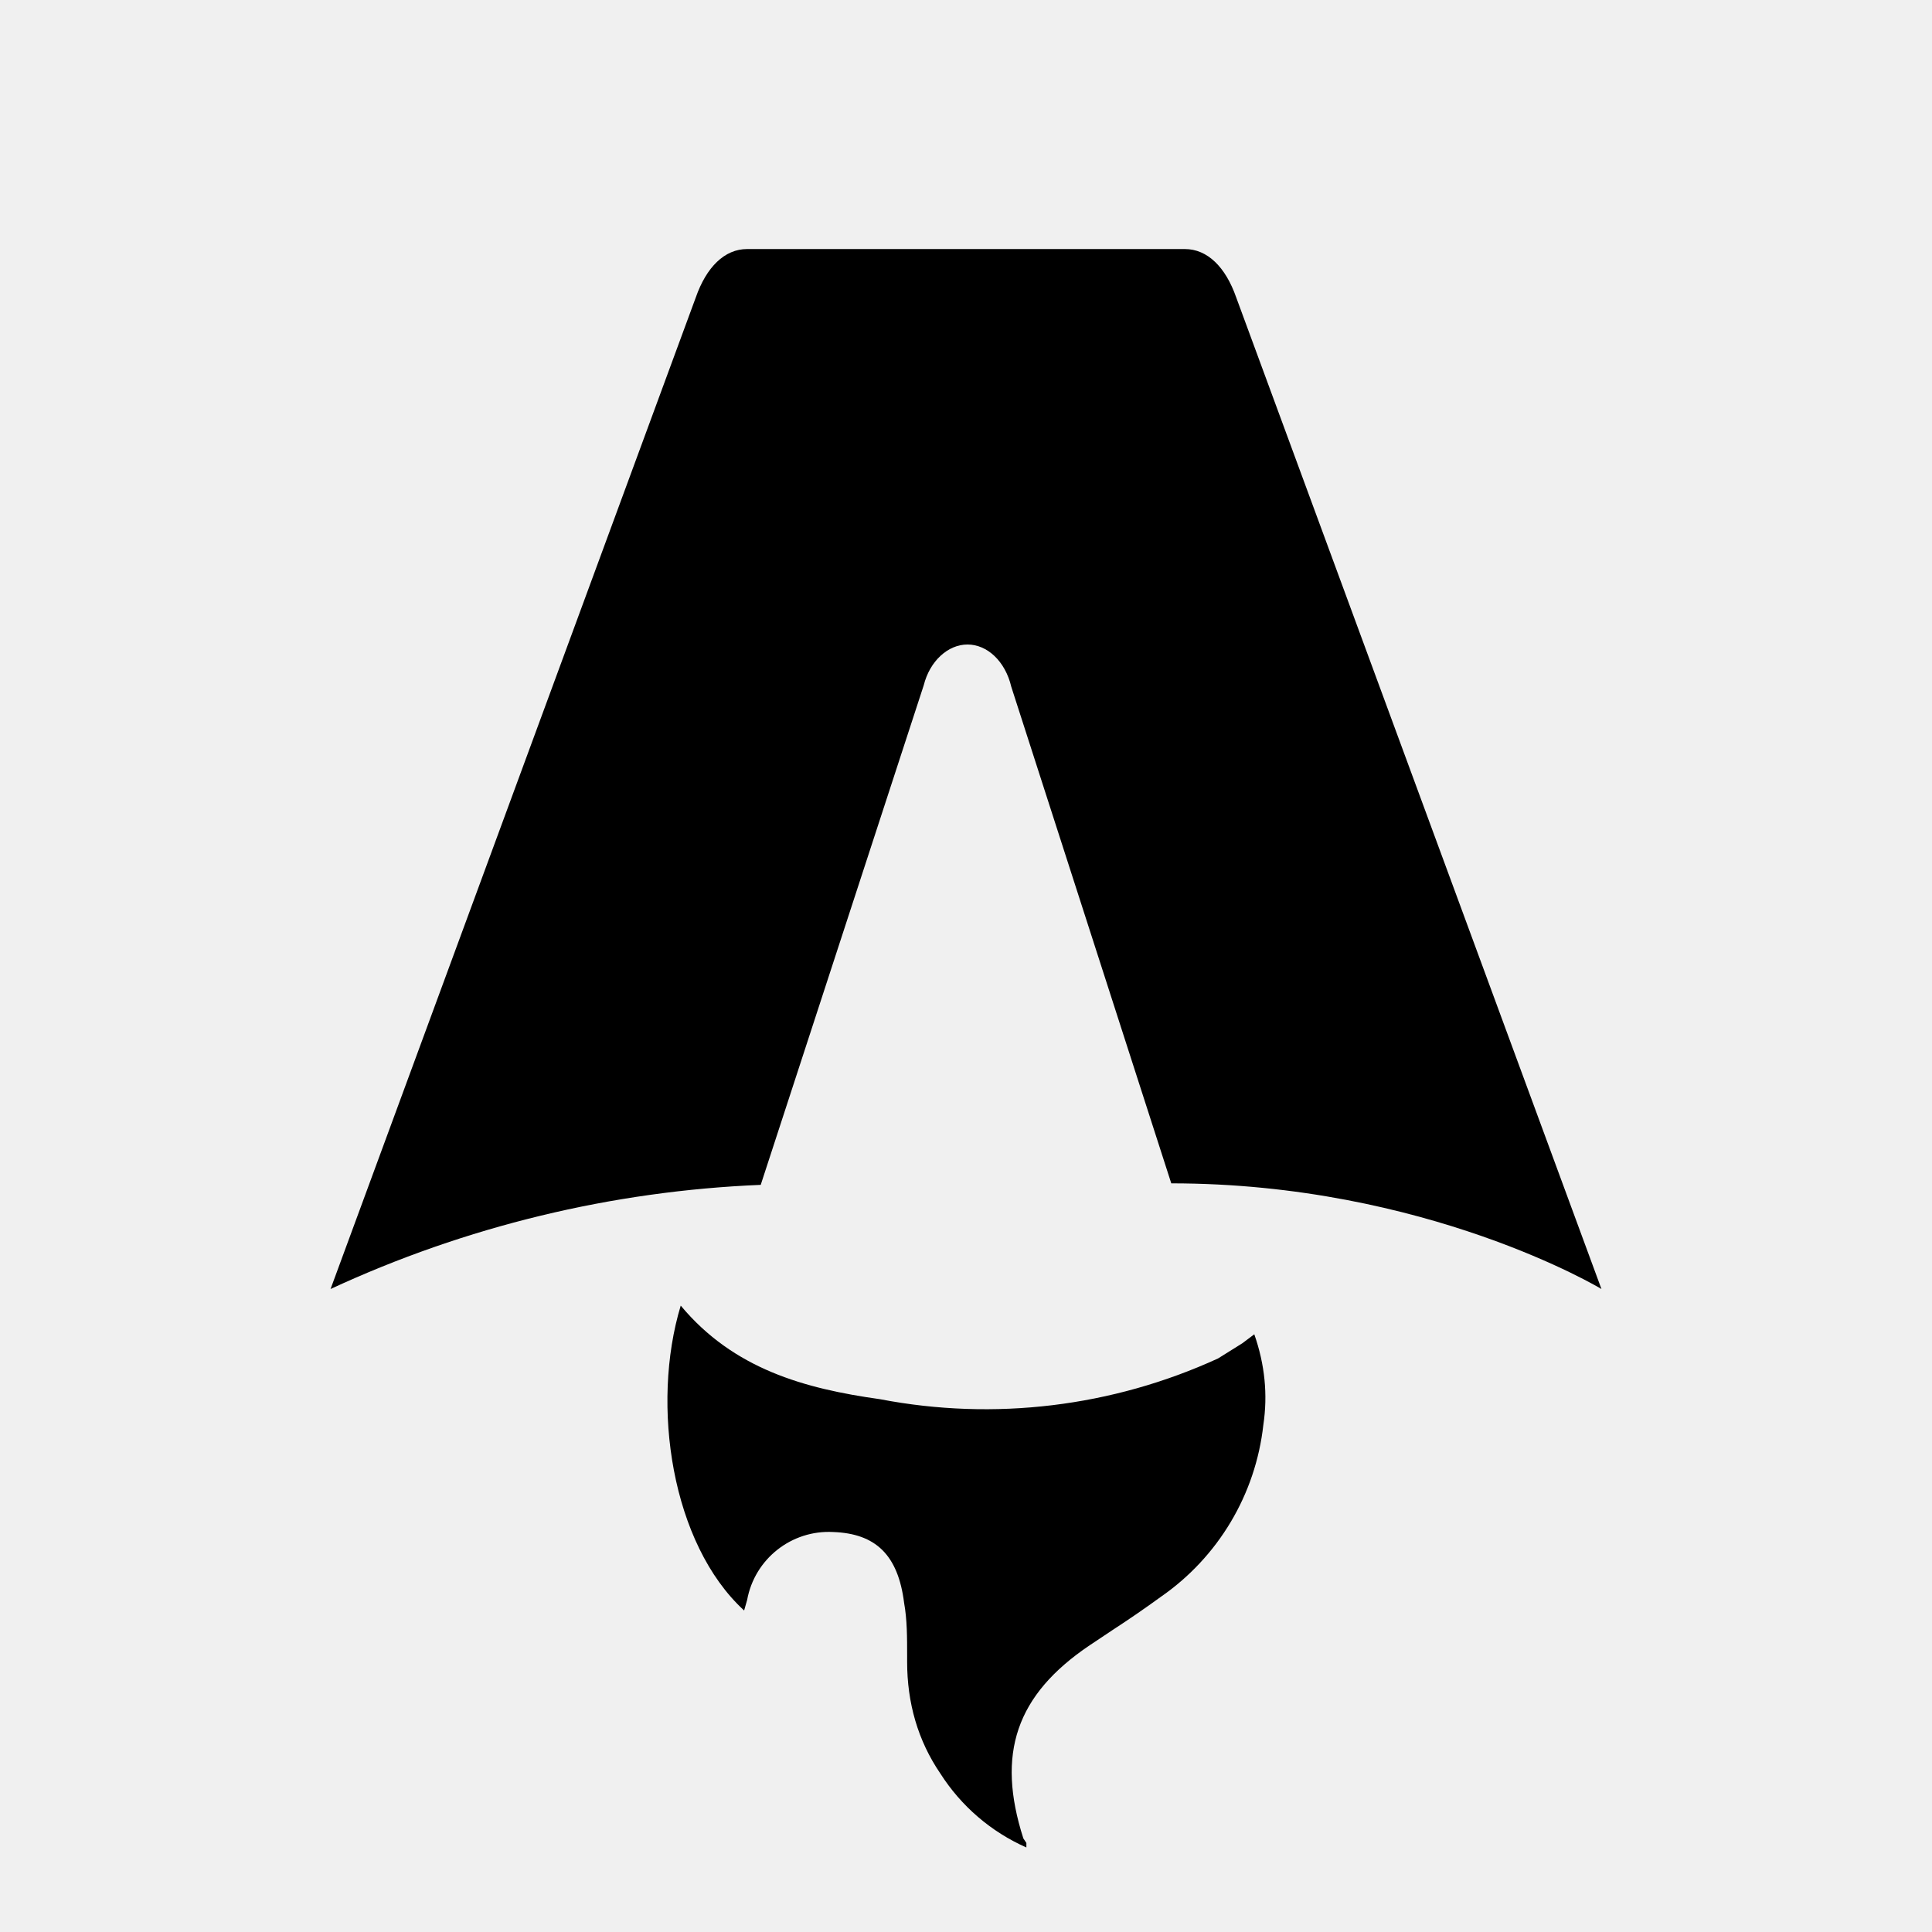
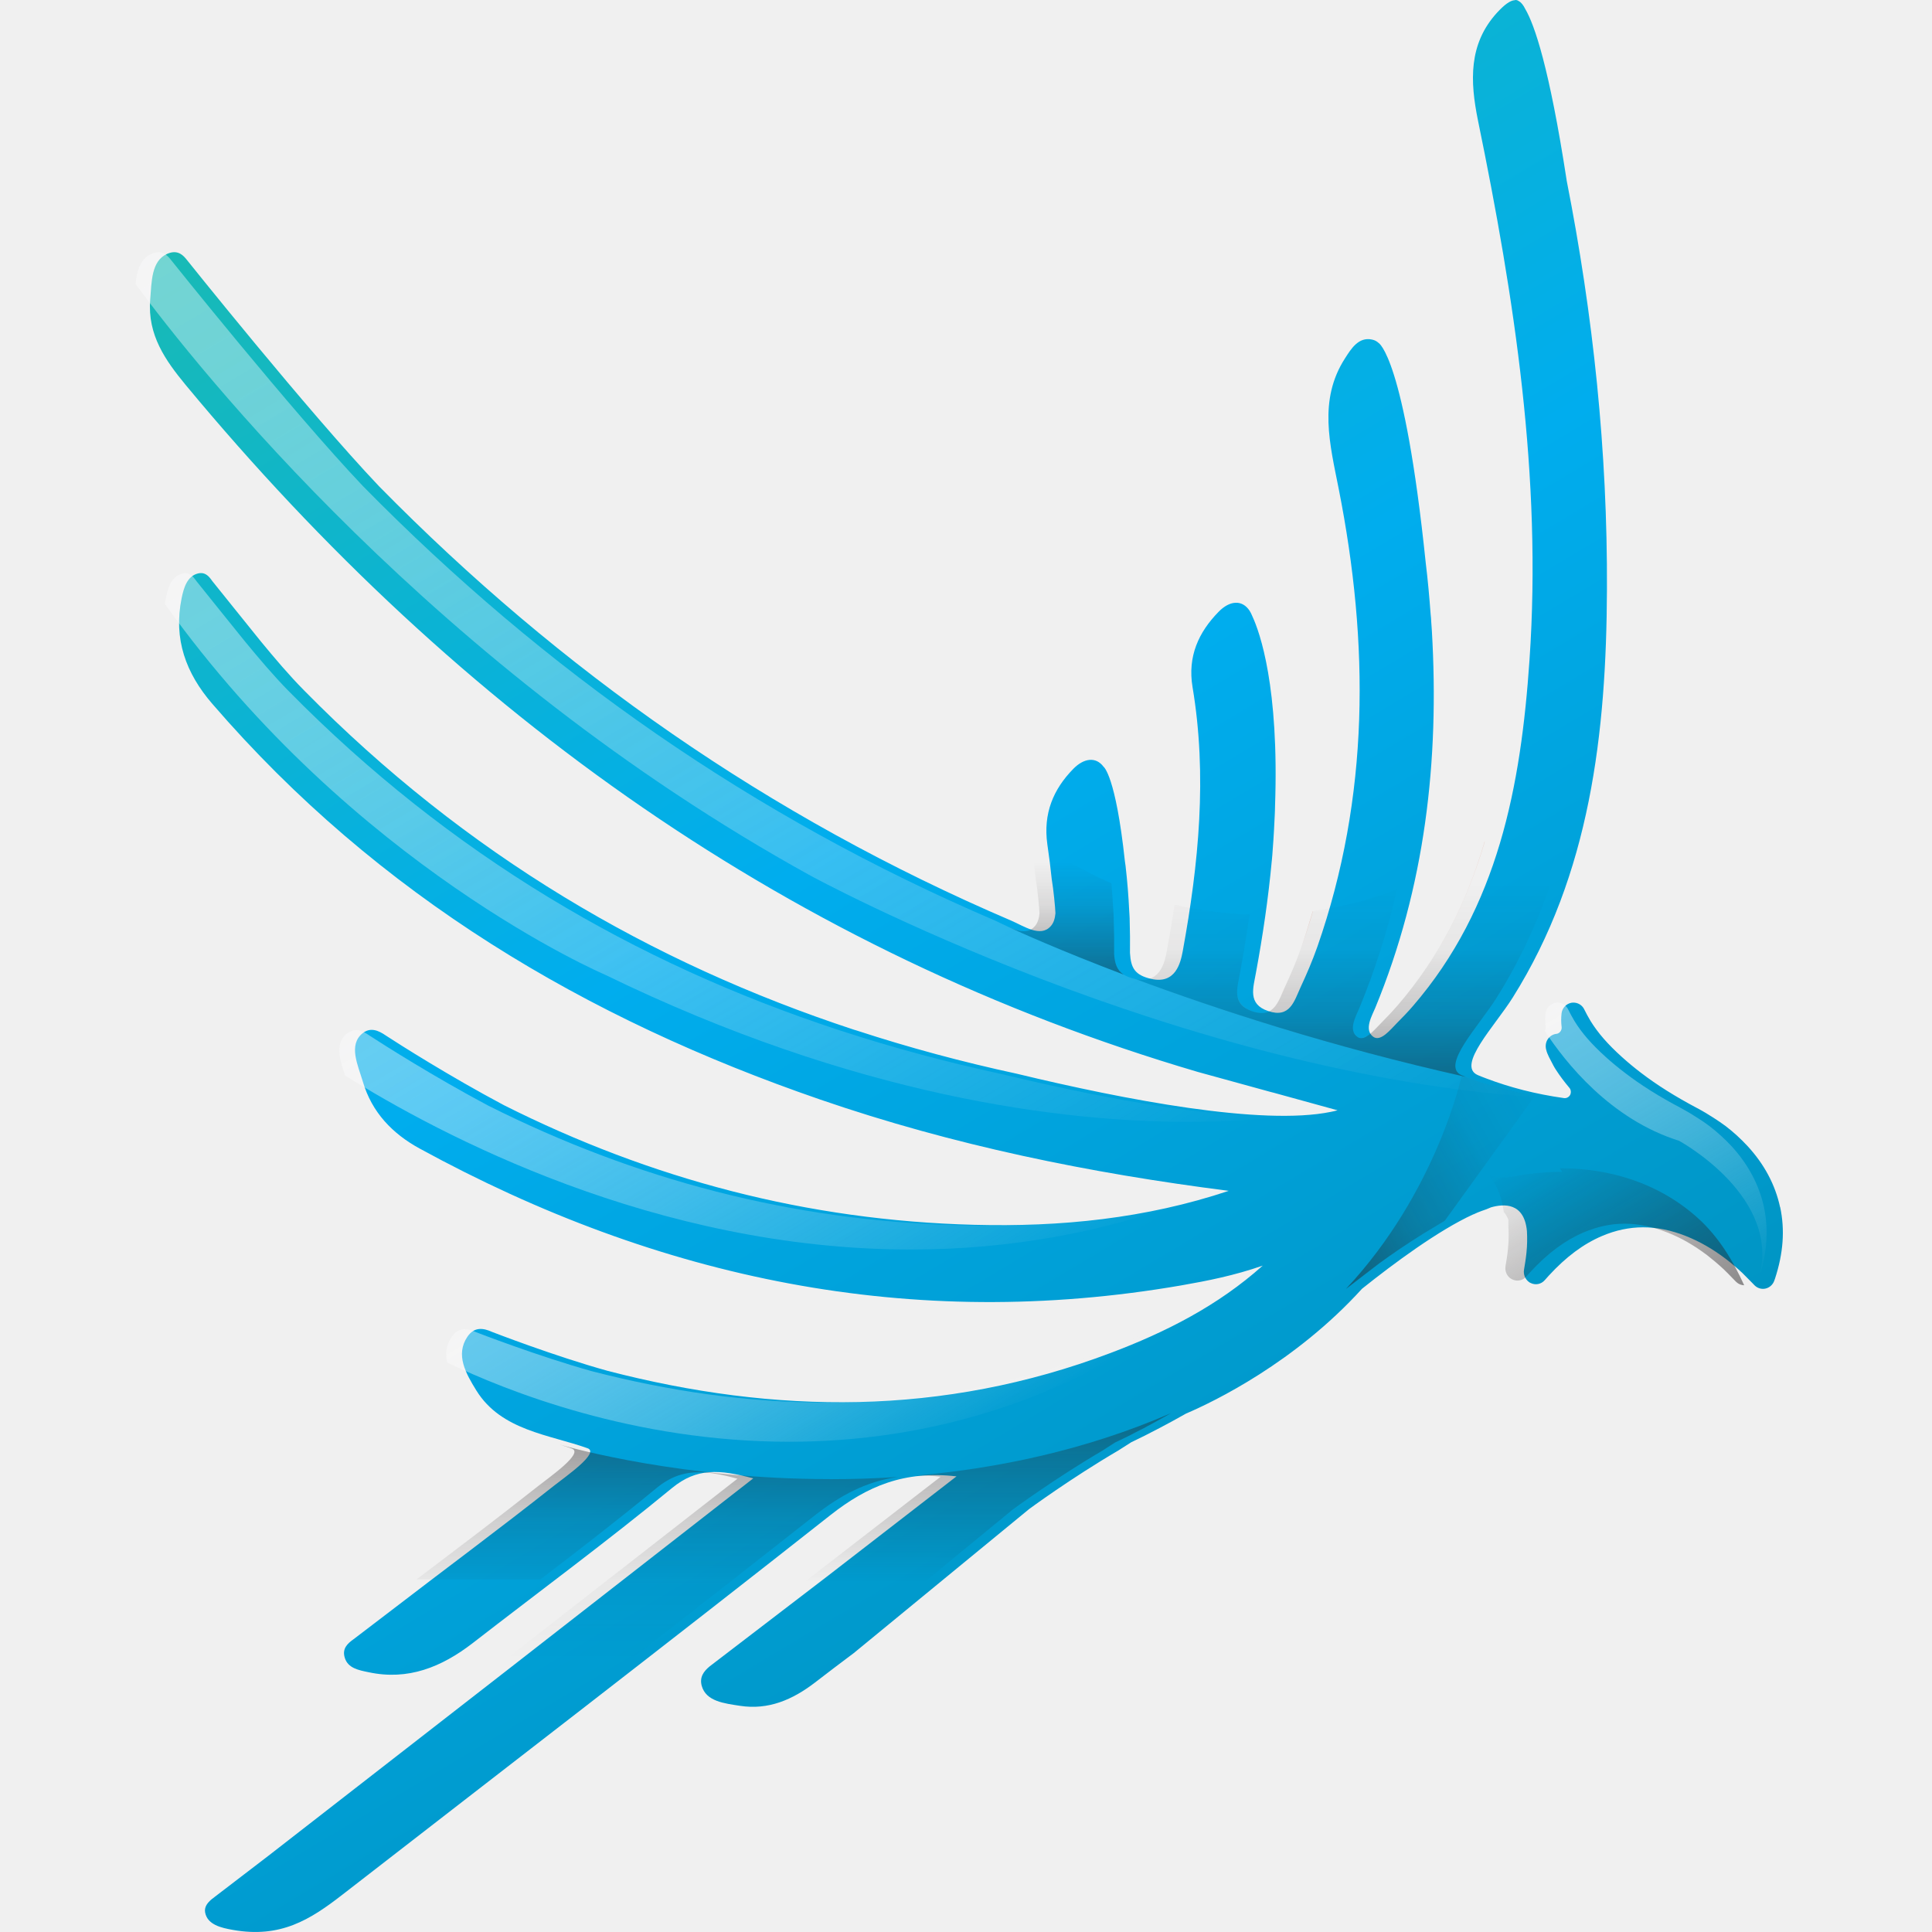
- <svg xmlns="http://www.w3.org/2000/svg" fill="none" viewBox="0 0 128 128">
-   <path d="M50.4 78.5a75.1 75.1 0 0 0-28.5 6.9l24.2-65.7c.7-2 1.9-3.2 3.4-3.2h29c1.5 0 2.7 1.2 3.4 3.2l24.2 65.7s-11.6-7-28.5-7L67 45.5c-.4-1.7-1.6-2.8-2.9-2.8-1.3 0-2.5 1.1-2.9 2.7L50.4 78.5Zm-1.1 28.2Zm-4.2-20.2c-2 6.6-.6 15.8 4.2 20.2a17.5 17.5 0 0 1 .2-.7 5.5 5.5 0 0 1 5.7-4.5c2.8.1 4.3 1.5 4.7 4.7.2 1.1.2 2.3.2 3.5v.4c0 2.7.7 5.2 2.2 7.4a13 13 0 0 0 5.7 4.9v-.3l-.2-.3c-1.8-5.6-.5-9.5 4.4-12.8l1.5-1a73 73 0 0 0 3.2-2.2 16 16 0 0 0 6.8-11.4c.3-2 .1-4-.6-6l-.8.6-1.6 1a37 37 0 0 1-22.4 2.7c-5-.7-9.7-2-13.2-6.2Z" />
-   <style>
-         path { fill: #000; }
-         @media (prefers-color-scheme: dark) {
-             path { fill: #FFF; }
-         }
-     </style>
+ <svg xmlns="http://www.w3.org/2000/svg" width="24" height="24" viewBox="0 0 24 24" fill="none">
+   <path d="M22.113 14.997C22.053 14.718 21.917 14.462 21.706 14.234C21.625 14.147 21.535 14.064 21.437 13.989C21.389 13.953 21.338 13.919 21.287 13.886C21.222 13.844 21.156 13.804 21.082 13.765C20.814 13.623 20.585 13.48 20.384 13.326C20.303 13.264 20.224 13.199 20.15 13.132C19.97 12.97 19.85 12.831 19.759 12.684C19.73 12.637 19.704 12.586 19.679 12.537C19.669 12.516 19.654 12.499 19.636 12.485C19.603 12.46 19.561 12.45 19.519 12.457C19.455 12.47 19.405 12.523 19.398 12.591C19.392 12.643 19.392 12.699 19.399 12.757C19.403 12.79 19.385 12.823 19.355 12.837C19.348 12.841 19.34 12.842 19.333 12.843C19.29 12.848 19.252 12.872 19.227 12.909C19.202 12.947 19.196 12.992 19.206 13.035C19.215 13.073 19.227 13.099 19.237 13.12L19.246 13.139C19.253 13.152 19.26 13.166 19.267 13.179C19.287 13.218 19.307 13.258 19.332 13.295C19.379 13.367 19.432 13.438 19.496 13.514C19.516 13.538 19.519 13.573 19.505 13.601C19.49 13.629 19.459 13.645 19.429 13.641C19.074 13.591 18.755 13.508 18.458 13.395C18.424 13.382 18.389 13.369 18.357 13.355C18.09 13.238 18.571 12.744 18.791 12.393C19.755 10.859 19.955 9.102 19.962 7.324C19.97 5.606 19.791 3.911 19.461 2.239V2.236C19.245 0.834 19.062 0.308 18.948 0.113C18.923 0.062 18.896 0.029 18.867 0.014C18.836 -0.008 18.819 0.002 18.819 0.002C18.757 0.005 18.686 0.062 18.6 0.154C18.24 0.545 18.261 1.01 18.36 1.497C18.814 3.706 19.156 5.928 19 8.198C18.893 9.763 18.611 11.27 17.553 12.496C17.49 12.57 17.422 12.639 17.353 12.709C17.274 12.789 17.151 12.945 17.06 12.88C16.938 12.793 17.046 12.613 17.084 12.52C17.703 11.018 17.882 9.45 17.787 7.833C17.785 7.796 17.781 7.758 17.779 7.721V7.719C17.778 7.688 17.775 7.66 17.772 7.631C17.756 7.416 17.737 7.204 17.711 6.992C17.445 4.427 17.125 4.26 17.125 4.26C17.104 4.24 17.078 4.225 17.043 4.218C16.875 4.182 16.783 4.335 16.709 4.45C16.373 4.97 16.522 5.524 16.63 6.073C17.01 7.993 17.016 9.895 16.364 11.763C16.304 11.933 16.233 12.099 16.157 12.262C16.077 12.436 16.025 12.653 15.752 12.559C15.496 12.472 15.569 12.271 15.601 12.088C15.687 11.623 15.756 11.156 15.799 10.688V10.691C15.804 10.644 15.807 10.6 15.81 10.555C15.817 10.475 15.821 10.393 15.826 10.313C15.829 10.245 15.832 10.179 15.836 10.113C15.837 10.079 15.839 10.047 15.839 10.013C15.891 8.53 15.65 7.856 15.558 7.657C15.548 7.632 15.537 7.61 15.525 7.59C15.43 7.443 15.273 7.461 15.138 7.6C14.889 7.854 14.751 8.155 14.814 8.534C14.999 9.637 14.891 10.73 14.692 11.818C14.665 11.963 14.602 12.229 14.301 12.16C14.096 12.114 14.048 12.023 14.037 11.838C14.039 11.7 14.037 11.561 14.033 11.422C14.033 11.419 14.033 11.415 14.033 11.412C14.033 11.392 14.03 11.372 14.03 11.353C14.03 11.343 14.029 11.333 14.028 11.324C14.019 11.135 14.004 10.945 13.982 10.755C13.979 10.736 13.976 10.719 13.974 10.7C13.859 9.629 13.709 9.525 13.709 9.525C13.613 9.396 13.463 9.418 13.333 9.551C13.084 9.805 12.958 10.105 13.01 10.485C13.048 10.763 13.038 10.678 13.065 10.921C13.086 11.045 13.109 11.273 13.111 11.345C13.105 11.409 13.09 11.465 13.051 11.507C12.924 11.648 12.719 11.504 12.563 11.437C9.545 10.146 6.962 8.333 4.708 6.04C3.819 5.103 2.309 3.213 2.309 3.213C2.253 3.145 2.183 3.106 2.076 3.154C1.878 3.242 1.884 3.503 1.866 3.722C1.83 4.162 2.058 4.48 2.304 4.779C5.709 8.887 9.864 11.84 14.88 13.316L15.782 13.564C15.792 13.566 15.803 13.569 15.813 13.572C15.816 13.572 15.817 13.572 15.818 13.573L16.595 13.787L16.616 13.792C16.59 13.8 16.562 13.806 16.532 13.812C15.677 13.987 13.985 13.665 12.626 13.337C11.954 13.192 11.293 13.014 10.647 12.803C10.617 12.794 10.601 12.789 10.601 12.789C8.09 11.962 5.791 10.622 3.779 8.578C3.588 8.385 3.412 8.176 3.238 7.965C3.079 7.769 2.751 7.359 2.637 7.218C2.625 7.199 2.611 7.183 2.598 7.168C2.564 7.132 2.522 7.109 2.462 7.123C2.323 7.156 2.282 7.306 2.256 7.432C2.153 7.938 2.309 8.364 2.638 8.744C4.699 11.133 7.285 12.659 10.189 13.659C11.838 14.227 13.534 14.573 15.264 14.793C14.232 15.138 13.171 15.243 12.101 15.215C10.029 15.162 8.086 14.647 6.26 13.729C5.586 13.371 4.959 12.972 4.795 12.865C4.7 12.799 4.602 12.758 4.505 12.835C4.323 12.98 4.448 13.236 4.507 13.435C4.619 13.819 4.877 14.084 5.212 14.267C8.187 15.894 11.328 16.545 14.672 15.968C15.01 15.909 15.332 15.845 15.686 15.722C15.127 16.222 14.479 16.549 13.799 16.806C11.705 17.598 9.624 17.567 7.551 17.03C6.886 16.846 6.114 16.546 6.114 16.546C6.003 16.496 5.892 16.479 5.806 16.606C5.655 16.83 5.787 17.062 5.918 17.274C6.227 17.772 6.825 17.821 7.297 17.99C7.459 18.044 7.019 18.347 6.878 18.459C6.192 19.002 5.521 19.497 4.839 20.022L4.392 20.363C4.315 20.418 4.248 20.48 4.283 20.594C4.323 20.723 4.453 20.747 4.579 20.773C5.068 20.878 5.485 20.71 5.871 20.412C6.697 19.771 7.54 19.15 8.348 18.485C8.656 18.232 8.936 18.253 9.357 18.365C8.304 19.185 7.32 19.953 6.334 20.721C5.334 21.499 4.333 22.277 3.333 23.054L2.672 23.56C2.662 23.567 2.653 23.574 2.644 23.582L2.634 23.589C2.577 23.636 2.536 23.689 2.548 23.756C2.575 23.91 2.75 23.949 2.893 23.974C3.484 24.079 3.851 23.849 4.254 23.536C6.277 21.966 8.306 20.406 10.316 18.821C10.768 18.465 11.231 18.265 11.882 18.34C11.328 18.768 10.796 19.18 10.271 19.586L8.846 20.677C8.836 20.684 8.825 20.692 8.816 20.7C8.741 20.762 8.688 20.834 8.717 20.942C8.771 21.136 8.998 21.16 9.191 21.19C9.545 21.245 9.845 21.115 10.124 20.901C10.284 20.777 10.445 20.656 10.606 20.535L12.783 18.747C12.783 18.747 13.297 18.367 13.893 18.018C13.946 17.985 13.999 17.95 14.053 17.916C14.075 17.905 14.132 17.878 14.217 17.836C14.282 17.802 14.346 17.769 14.409 17.737C14.503 17.688 14.611 17.629 14.733 17.56C15.084 17.41 16.088 16.924 16.919 16.01C17.313 15.695 17.869 15.283 18.302 15.085H18.305C18.337 15.069 18.37 15.056 18.402 15.044C18.402 15.044 18.404 15.044 18.405 15.043C18.426 15.035 18.447 15.028 18.467 15.021L18.522 14.998C18.679 14.953 18.934 14.935 18.968 15.292C18.973 15.38 18.972 15.47 18.962 15.564C18.955 15.635 18.942 15.711 18.932 15.772C18.922 15.83 18.945 15.888 18.99 15.923C18.997 15.929 19.005 15.934 19.013 15.937C19.073 15.968 19.145 15.954 19.19 15.902C19.207 15.884 19.224 15.864 19.241 15.845C19.454 15.613 19.67 15.452 19.901 15.354C20.237 15.211 20.577 15.21 20.939 15.353C21.112 15.421 21.274 15.514 21.435 15.636C21.504 15.689 21.573 15.747 21.642 15.811C21.682 15.85 21.723 15.892 21.759 15.929L21.765 15.935L21.794 15.965C21.794 15.965 21.805 15.976 21.811 15.98C21.845 16.006 21.889 16.017 21.932 16.007C21.981 15.996 22.022 15.96 22.04 15.911C22.043 15.901 22.047 15.892 22.05 15.883C22.153 15.568 22.174 15.278 22.114 14.996L22.113 14.997Z" fill="url(#paint0_linear_402_3)" />
+   <path d="M18.158 13.355C18.17 13.36 18.18 13.364 18.192 13.368C18.18 13.363 18.169 13.36 18.158 13.355Z" fill="#FEDBB5" />
+   <path d="M16.945 12.374C16.945 12.374 16.944 12.378 16.944 12.38C16.944 12.378 16.945 12.376 16.945 12.374Z" fill="#FEDBB5" />
+   <path d="M18.606 12.371C18.606 12.371 18.603 12.378 18.6 12.38C18.603 12.378 18.604 12.374 18.606 12.371Z" fill="#FEDBB5" />
+   <path d="M15.959 12.262C15.94 12.303 15.923 12.346 15.905 12.387C15.924 12.346 15.941 12.303 15.959 12.262Z" fill="#FEDBB5" />
+   <path d="M13.891 12.038L13.891 12.039L13.891 12.038Z" fill="#FEDBB5" />
+   <path d="M13.889 12.036C13.889 12.036 13.889 12.037 13.89 12.037C13.89 12.037 13.89 12.037 13.889 12.036Z" fill="#FEDBB5" />
+   <path d="M13.895 12.044C13.912 12.067 13.934 12.088 13.96 12.106C13.934 12.088 13.912 12.068 13.895 12.044ZM13.895 12.041C13.895 12.041 13.895 12.041 13.895 12.043C13.895 12.043 13.895 12.043 13.895 12.041ZM13.844 11.84C13.844 11.84 13.844 11.841 13.844 11.842C13.844 11.842 13.844 11.841 13.844 11.84ZM12.536 11.517C12.536 11.517 12.538 11.517 12.538 11.518C12.601 11.546 12.665 11.568 12.723 11.568C12.748 11.568 12.772 11.564 12.793 11.555C12.771 11.564 12.747 11.568 12.723 11.568C12.664 11.568 12.599 11.544 12.536 11.517ZM13.835 11.312C13.835 11.312 13.835 11.312 13.835 11.314C13.835 11.314 13.835 11.314 13.835 11.312Z" fill="#E5B4A6" />
+   <path d="M18.191 13.368C18.191 13.368 18.201 13.372 18.207 13.373C18.207 13.373 18.197 13.369 18.191 13.368ZM16.806 12.765C16.806 12.809 16.821 12.849 16.862 12.879C16.877 12.889 16.893 12.894 16.91 12.894C16.934 12.894 16.96 12.884 16.988 12.866C16.962 12.884 16.936 12.894 16.91 12.894C16.893 12.894 16.877 12.889 16.862 12.879C16.821 12.85 16.806 12.809 16.806 12.765ZM16.894 12.501C16.894 12.501 16.889 12.513 16.887 12.518C16.889 12.513 16.892 12.507 16.894 12.501ZM16.937 12.396C16.923 12.431 16.909 12.466 16.894 12.501C16.909 12.466 16.922 12.431 16.937 12.396ZM16.942 12.381C16.942 12.381 16.938 12.39 16.937 12.396C16.939 12.391 16.941 12.387 16.942 12.381ZM18.6 12.381C18.6 12.381 18.6 12.382 18.599 12.383C18.599 12.383 18.599 12.382 18.6 12.381ZM18.607 12.37C18.607 12.37 18.607 12.371 18.606 12.373C18.606 12.373 18.606 12.371 18.607 12.37ZM16.948 12.37C16.948 12.37 16.947 12.375 16.946 12.376C16.946 12.374 16.947 12.371 16.948 12.37ZM15.368 12.324C15.368 12.424 15.406 12.511 15.554 12.562C15.599 12.577 15.639 12.584 15.674 12.584C15.798 12.584 15.857 12.493 15.905 12.389C15.856 12.494 15.797 12.584 15.674 12.584C15.64 12.584 15.6 12.577 15.554 12.562C15.408 12.511 15.368 12.424 15.368 12.324ZM14.403 12.071C14.359 12.13 14.293 12.174 14.195 12.174C14.185 12.174 14.175 12.174 14.165 12.173C14.175 12.173 14.185 12.174 14.195 12.174C14.293 12.174 14.359 12.131 14.403 12.071ZM16.309 11.32C16.309 11.32 16.309 11.32 16.308 11.32C16.264 11.469 16.217 11.618 16.166 11.766C16.218 11.618 16.266 11.47 16.31 11.32M14.593 11.238C14.569 11.401 14.543 11.563 14.513 11.726C14.543 11.564 14.569 11.401 14.593 11.238ZM18.442 10.457C18.227 11.19 17.891 11.88 17.358 12.499C17.294 12.572 17.226 12.641 17.157 12.711C17.226 12.642 17.293 12.572 17.358 12.499C17.891 11.88 18.227 11.19 18.444 10.457" fill="#E5B4A6" />
+   <path opacity="0.4" d="M1.967 3.134C1.94 3.134 1.911 3.141 1.878 3.155C1.739 3.218 1.7 3.369 1.684 3.529C2.435 4.547 5.402 8.302 10.067 10.877C10.067 10.877 14.636 13.371 19.231 13.641C18.875 13.591 18.556 13.508 18.26 13.395C18.242 13.387 18.225 13.382 18.207 13.375C16.538 13.002 15.114 12.535 14.107 12.162C14.126 12.166 14.146 12.169 14.162 12.171C14.144 12.17 14.124 12.166 14.104 12.162C14.043 12.148 13.995 12.13 13.959 12.107C13.163 11.806 12.656 11.575 12.534 11.518C12.475 11.492 12.418 11.461 12.366 11.438C9.348 10.147 6.765 8.334 4.511 6.041C3.622 5.105 2.112 3.214 2.112 3.214C2.073 3.167 2.027 3.134 1.967 3.134Z" fill="url(#paint1_linear_402_3)" />
+   <path opacity="0.4" d="M2.3 7.12C2.29 7.12 2.279 7.121 2.266 7.125C2.126 7.159 2.086 7.308 2.06 7.434C2.055 7.456 2.051 7.479 2.048 7.502C4.38 10.77 7.511 12.106 7.511 12.106C10.636 13.628 13.2 13.936 14.762 13.936C15.409 13.936 15.883 13.883 16.155 13.842C16.031 13.856 15.895 13.863 15.748 13.863C14.832 13.863 13.523 13.603 12.43 13.34C11.758 13.194 11.097 13.017 10.451 12.806C10.421 12.796 10.405 12.791 10.405 12.791C7.894 11.964 5.594 10.624 3.582 8.581C3.392 8.387 3.216 8.178 3.042 7.967C2.883 7.771 2.555 7.362 2.441 7.22C2.429 7.202 2.415 7.186 2.402 7.17C2.375 7.141 2.342 7.12 2.3 7.12Z" fill="url(#paint2_linear_402_3)" />
+   <path opacity="0.4" d="M4.422 12.797C4.384 12.797 4.347 12.809 4.31 12.839C4.152 12.966 4.226 13.176 4.286 13.36C5.456 14.093 8.138 15.522 11.314 15.522C12.514 15.522 13.782 15.319 15.068 14.798C14.14 15.109 13.187 15.225 12.226 15.225C12.119 15.225 12.012 15.223 11.905 15.22C9.833 15.166 7.89 14.652 6.064 13.734C5.39 13.376 4.763 12.977 4.599 12.87C4.54 12.829 4.481 12.797 4.422 12.797Z" fill="url(#paint3_linear_402_3)" />
+   <path opacity="0.4" d="M15.282 15.9C14.773 16.304 14.201 16.584 13.602 16.81C12.479 17.235 11.359 17.422 10.242 17.422C9.277 17.422 8.315 17.282 7.354 17.034C6.688 16.849 5.917 16.55 5.917 16.55C5.869 16.528 5.82 16.512 5.774 16.512C5.714 16.512 5.658 16.538 5.61 16.61C5.54 16.714 5.531 16.82 5.554 16.925C6.291 17.28 7.874 17.91 9.803 17.91C11.476 17.91 13.41 17.436 15.282 15.9Z" fill="url(#paint4_linear_402_3)" />
+   <path opacity="0.4" d="M10.307 18.374C8.495 18.374 7.125 17.995 6.951 17.945C7.002 17.96 7.052 17.976 7.101 17.994C7.262 18.047 6.823 18.351 6.682 18.463C6.175 18.864 5.676 19.24 5.175 19.62H6.713C7.198 19.249 7.681 18.877 8.152 18.488C8.327 18.344 8.494 18.289 8.682 18.289C8.824 18.289 8.98 18.32 9.161 18.369C8.108 19.189 7.124 19.958 6.138 20.726C5.562 21.174 4.985 21.622 4.409 22.069H5.956C7.348 20.993 8.739 19.915 10.12 18.826C10.44 18.575 10.764 18.401 11.157 18.347C10.866 18.367 10.582 18.375 10.309 18.375L10.307 18.374Z" fill="url(#paint5_linear_402_3)" />
+   <path opacity="0.4" d="M9.983 19.658H11.478L12.582 18.751C12.582 18.751 13.097 18.371 13.692 18.022C13.745 17.988 13.798 17.953 13.852 17.919C13.875 17.909 13.931 17.882 14.017 17.84C14.081 17.806 14.146 17.772 14.209 17.741C14.306 17.689 14.419 17.628 14.546 17.555C13.48 18.017 12.388 18.242 11.378 18.33C11.391 18.33 11.406 18.33 11.42 18.33C11.504 18.33 11.592 18.334 11.684 18.345C11.13 18.773 10.597 19.185 10.073 19.591L9.983 19.66V19.658Z" fill="url(#paint6_linear_402_3)" />
+   <path opacity="0.4" d="M13.84 11.838C13.842 11.7 13.84 11.561 13.835 11.422V11.412C13.835 11.392 13.833 11.372 13.833 11.353L13.831 11.324C13.825 11.207 13.816 11.091 13.806 10.973C13.45 10.818 13.114 10.62 12.803 10.386C12.806 10.419 12.807 10.451 12.811 10.486C12.85 10.764 12.839 10.679 12.867 10.922C12.888 11.046 12.911 11.274 12.913 11.346C12.907 11.41 12.891 11.466 12.853 11.508C12.813 11.552 12.767 11.568 12.718 11.568C12.658 11.568 12.594 11.544 12.53 11.517C12.649 11.571 13.158 11.803 13.959 12.107C13.874 12.052 13.847 11.969 13.839 11.84L13.84 11.838Z" fill="url(#paint7_linear_402_3)" />
+   <path opacity="0.4" d="M19.656 9.215C19.322 9.696 18.912 10.117 18.441 10.455C18.226 11.188 17.89 11.878 17.356 12.496C17.293 12.57 17.224 12.639 17.156 12.709C17.089 12.775 16.993 12.896 16.91 12.896C16.893 12.896 16.877 12.892 16.862 12.881C16.741 12.794 16.849 12.614 16.887 12.521C17.087 12.037 17.24 11.546 17.354 11.048C17.02 11.177 16.669 11.268 16.308 11.319C16.264 11.467 16.217 11.617 16.166 11.765C16.107 11.935 16.036 12.101 15.96 12.264C15.894 12.409 15.846 12.584 15.674 12.584C15.64 12.584 15.6 12.577 15.554 12.562C15.298 12.474 15.37 12.274 15.403 12.09C15.447 11.848 15.488 11.605 15.521 11.361C15.203 11.351 14.892 11.309 14.591 11.237C14.563 11.431 14.53 11.625 14.494 11.819C14.47 11.948 14.417 12.173 14.194 12.173C14.167 12.173 14.138 12.17 14.106 12.163C15.113 12.537 16.535 13.004 18.206 13.377C18.189 13.37 18.173 13.364 18.157 13.357C17.891 13.241 18.371 12.746 18.591 12.395C19.21 11.409 19.514 10.333 19.654 9.216L19.656 9.215Z" fill="url(#paint8_linear_402_3)" />
+   <path opacity="0.5" d="M19.405 14.557C19.197 14.557 18.986 14.579 18.78 14.617C18.74 14.624 18.702 14.627 18.666 14.627C18.607 14.627 18.552 14.618 18.5 14.602C18.508 14.612 18.517 14.623 18.525 14.634C18.615 14.765 18.662 14.907 18.68 15.056C18.703 15.081 18.722 15.113 18.738 15.153C18.738 15.153 18.738 15.153 18.738 15.156C18.738 15.156 18.738 15.156 18.738 15.157C18.738 15.157 18.738 15.157 18.738 15.158C18.738 15.158 18.738 15.158 18.738 15.159C18.738 15.159 18.738 15.159 18.738 15.161C18.738 15.161 18.738 15.161 18.738 15.162C18.738 15.162 18.738 15.162 18.738 15.163C18.738 15.163 18.738 15.163 18.738 15.164V15.166C18.738 15.166 18.738 15.166 18.738 15.168C18.738 15.168 18.738 15.168 18.738 15.169C18.738 15.169 18.738 15.169 18.738 15.17C18.738 15.17 18.738 15.17 18.738 15.171C18.738 15.171 18.738 15.171 18.738 15.172C18.738 15.172 18.738 15.173 18.738 15.175C18.738 15.175 18.738 15.175 18.738 15.177C18.738 15.177 18.738 15.177 18.738 15.178C18.738 15.178 18.738 15.178 18.738 15.179C18.738 15.179 18.738 15.179 18.738 15.18C18.738 15.18 18.738 15.18 18.738 15.181C18.738 15.181 18.738 15.181 18.738 15.183C18.738 15.183 18.738 15.183 18.738 15.184C18.738 15.184 18.738 15.184 18.738 15.185C18.738 15.185 18.738 15.185 18.738 15.186C18.738 15.186 18.738 15.186 18.738 15.187C18.738 15.187 18.738 15.187 18.738 15.188C18.738 15.188 18.738 15.188 18.738 15.19C18.738 15.19 18.738 15.19 18.738 15.192C18.738 15.192 18.738 15.193 18.738 15.194C18.738 15.194 18.738 15.195 18.738 15.197V15.199C18.738 15.199 18.738 15.2 18.738 15.201C18.738 15.201 18.738 15.203 18.738 15.204C18.738 15.204 18.738 15.205 18.738 15.206C18.738 15.206 18.738 15.207 18.738 15.208C18.738 15.208 18.738 15.21 18.738 15.211C18.738 15.211 18.738 15.212 18.738 15.213C18.738 15.213 18.738 15.214 18.738 15.215C18.738 15.218 18.738 15.22 18.738 15.222C18.738 15.222 18.738 15.223 18.738 15.225C18.738 15.225 18.738 15.229 18.738 15.232C18.738 15.232 18.738 15.233 18.738 15.234V15.236C18.738 15.236 18.738 15.24 18.738 15.241C18.738 15.241 18.738 15.242 18.738 15.243V15.246V15.248C18.74 15.282 18.741 15.317 18.741 15.352C18.741 15.407 18.738 15.463 18.732 15.52C18.726 15.591 18.712 15.667 18.702 15.727C18.701 15.737 18.7 15.746 18.7 15.754C18.7 15.803 18.722 15.849 18.76 15.878L18.783 15.892C18.804 15.902 18.827 15.908 18.849 15.908C18.891 15.908 18.931 15.891 18.96 15.858C18.977 15.839 18.994 15.82 19.011 15.801C19.224 15.569 19.441 15.408 19.671 15.31C19.84 15.238 20.009 15.201 20.181 15.201C20.354 15.201 20.529 15.238 20.709 15.309C20.882 15.376 21.044 15.47 21.206 15.592C21.274 15.645 21.343 15.703 21.412 15.767C21.453 15.806 21.493 15.848 21.529 15.885L21.535 15.891L21.564 15.921L21.581 15.936C21.606 15.955 21.636 15.965 21.667 15.966C21.523 15.65 21.343 15.357 21.088 15.128C20.605 14.695 19.997 14.512 19.377 14.512" fill="url(#paint9_linear_402_3)" />
+   <path opacity="0.4" d="M19.348 12.454L19.321 12.457C19.257 12.47 19.207 12.523 19.199 12.591C19.194 12.643 19.194 12.699 19.2 12.757C19.203 12.775 19.198 12.793 19.19 12.807C19.448 13.203 20.008 13.905 20.857 14.171C20.857 14.171 22.17 14.882 21.838 15.912L21.848 15.884C21.951 15.569 21.972 15.28 21.913 14.997C21.853 14.719 21.716 14.462 21.506 14.234C21.424 14.147 21.334 14.064 21.236 13.989C21.189 13.953 21.138 13.919 21.086 13.886C21.022 13.844 20.955 13.804 20.882 13.765C20.613 13.623 20.384 13.48 20.184 13.326C20.102 13.264 20.024 13.199 19.949 13.132C19.77 12.97 19.649 12.831 19.559 12.684C19.53 12.637 19.504 12.586 19.479 12.537C19.469 12.516 19.453 12.499 19.435 12.485C19.41 12.465 19.378 12.454 19.346 12.454" fill="url(#paint10_linear_402_3)" />
+   <path opacity="0.5" d="M17.682 15.324L17.948 15.164L19.067 13.614C19.067 13.614 18.455 13.494 18.159 13.355C18.159 13.355 17.853 14.802 16.719 16.012L17.136 15.692C17.303 15.571 17.454 15.467 17.682 15.324Z" fill="url(#paint11_linear_402_3)" />
+   <defs>
+     <linearGradient id="paint0_linear_402_3" x1="4.902" y1="1.469" x2="15.782" y2="19.69" gradientUnits="userSpaceOnUse">
+       <stop stop-color="#18BAB6" />
+       <stop offset="0.5" stop-color="#00ADEE" />
+       <stop offset="1" stop-color="#0095C4" />
+     </linearGradient>
+     <linearGradient id="paint1_linear_402_3" x1="14.768" y1="16.306" x2="5.59" y2="0.936" gradientUnits="userSpaceOnUse">
+       <stop stop-color="#FDFDFE" stop-opacity="0" />
+       <stop offset="0.11" stop-color="#FDFDFE" stop-opacity="0.17" />
+       <stop offset="0.3" stop-color="#FDFDFE" stop-opacity="0.42" />
+       <stop offset="0.47" stop-color="#FDFDFE" stop-opacity="0.63" />
+       <stop offset="0.64" stop-color="#FDFDFE" stop-opacity="0.79" />
+       <stop offset="0.78" stop-color="#FDFDFE" stop-opacity="0.9" />
+       <stop offset="0.91" stop-color="#FDFDFE" stop-opacity="0.97" />
+       <stop offset="1" stop-color="#FDFDFE" />
+     </linearGradient>
+     <linearGradient id="paint2_linear_402_3" x1="12.193" y1="16.209" x2="5.58" y2="5.135" gradientUnits="userSpaceOnUse">
+       <stop stop-color="#FDFDFE" stop-opacity="0" />
+       <stop offset="0.11" stop-color="#FDFDFE" stop-opacity="0.17" />
+       <stop offset="0.3" stop-color="#FDFDFE" stop-opacity="0.42" />
+       <stop offset="0.47" stop-color="#FDFDFE" stop-opacity="0.63" />
+       <stop offset="0.64" stop-color="#FDFDFE" stop-opacity="0.79" />
+       <stop offset="0.78" stop-color="#FDFDFE" stop-opacity="0.9" />
+       <stop offset="0.91" stop-color="#FDFDFE" stop-opacity="0.97" />
+       <stop offset="1" stop-color="#FDFDFE" />
+     </linearGradient>
+     <linearGradient id="paint3_linear_402_3" x1="11.326" y1="17.032" x2="7.635" y2="10.851" gradientUnits="userSpaceOnUse">
+       <stop stop-color="#FDFDFE" stop-opacity="0" />
+       <stop offset="0.11" stop-color="#FDFDFE" stop-opacity="0.17" />
+       <stop offset="0.3" stop-color="#FDFDFE" stop-opacity="0.42" />
+       <stop offset="0.47" stop-color="#FDFDFE" stop-opacity="0.63" />
+       <stop offset="0.64" stop-color="#FDFDFE" stop-opacity="0.79" />
+       <stop offset="0.78" stop-color="#FDFDFE" stop-opacity="0.9" />
+       <stop offset="0.91" stop-color="#FDFDFE" stop-opacity="0.97" />
+       <stop offset="1" stop-color="#FDFDFE" />
+     </linearGradient>
+     <linearGradient id="paint4_linear_402_3" x1="11.471" y1="18.301" x2="9.173" y2="14.452" gradientUnits="userSpaceOnUse">
+       <stop stop-color="#FDFDFE" stop-opacity="0" />
+       <stop offset="0.11" stop-color="#FDFDFE" stop-opacity="0.17" />
+       <stop offset="0.3" stop-color="#FDFDFE" stop-opacity="0.42" />
+       <stop offset="0.47" stop-color="#FDFDFE" stop-opacity="0.63" />
+       <stop offset="0.64" stop-color="#FDFDFE" stop-opacity="0.79" />
+       <stop offset="0.78" stop-color="#FDFDFE" stop-opacity="0.9" />
+       <stop offset="0.91" stop-color="#FDFDFE" stop-opacity="0.97" />
+       <stop offset="1" stop-color="#FDFDFE" />
+     </linearGradient>
+     <linearGradient id="paint5_linear_402_3" x1="7.781" y1="17.945" x2="7.781" y2="22.069" gradientUnits="userSpaceOnUse">
+       <stop stop-color="#231F20" />
+       <stop offset="0.03" stop-color="#231F20" stop-opacity="0.9" />
+       <stop offset="0.22" stop-color="#231F20" stop-opacity="0.4" />
+       <stop offset="0.42" stop-color="#231F20" stop-opacity="0.1" />
+       <stop offset="0.65" stop-color="#231F20" stop-opacity="0" />
+     </linearGradient>
+     <linearGradient id="paint6_linear_402_3" x1="12.264" y1="17.555" x2="12.264" y2="19.658" gradientUnits="userSpaceOnUse">
+       <stop stop-color="#231F20" />
+       <stop offset="1" stop-color="#231F20" stop-opacity="0" />
+     </linearGradient>
+     <linearGradient id="paint7_linear_402_3" x1="13.245" y1="12.106" x2="13.245" y2="10.386" gradientUnits="userSpaceOnUse">
+       <stop stop-color="#231F20" />
+       <stop offset="0.03" stop-color="#231F20" stop-opacity="0.95" />
+       <stop offset="0.51" stop-color="#231F20" stop-opacity="0.26" />
+       <stop offset="0.81" stop-color="#231F20" stop-opacity="0" />
+     </linearGradient>
+     <linearGradient id="paint8_linear_402_3" x1="16.881" y1="13.375" x2="16.881" y2="9.215" gradientUnits="userSpaceOnUse">
+       <stop stop-color="#231F20" />
+       <stop offset="0.18" stop-color="#231F20" stop-opacity="0.48" />
+       <stop offset="0.38" stop-color="#231F20" stop-opacity="0.12" />
+       <stop offset="0.58" stop-color="#231F20" stop-opacity="0" />
+     </linearGradient>
+     <linearGradient id="paint9_linear_402_3" x1="20.625" y1="16.652" x2="19.165" y2="14.207" gradientUnits="userSpaceOnUse">
+       <stop stop-color="#231F20" />
+       <stop offset="1" stop-color="#231F20" stop-opacity="0" />
+     </linearGradient>
+     <linearGradient id="paint10_linear_402_3" x1="21.744" y1="15.969" x2="19.556" y2="12.306" gradientUnits="userSpaceOnUse">
+       <stop stop-color="#FDFDFE" stop-opacity="0" />
+       <stop offset="0.11" stop-color="#FDFDFE" stop-opacity="0.17" />
+       <stop offset="0.3" stop-color="#FDFDFE" stop-opacity="0.42" />
+       <stop offset="0.47" stop-color="#FDFDFE" stop-opacity="0.63" />
+       <stop offset="0.64" stop-color="#FDFDFE" stop-opacity="0.79" />
+       <stop offset="0.78" stop-color="#FDFDFE" stop-opacity="0.9" />
+       <stop offset="0.91" stop-color="#FDFDFE" stop-opacity="0.97" />
+       <stop offset="1" stop-color="#FDFDFE" />
+     </linearGradient>
+     <linearGradient id="paint11_linear_402_3" x1="16.341" y1="15.339" x2="19.42" y2="13.62" gradientUnits="userSpaceOnUse">
+       <stop stop-color="#231F20" />
+       <stop offset="0.31" stop-color="#231F20" stop-opacity="0.5" />
+       <stop offset="0.67" stop-color="#231F20" stop-opacity="0.13" />
+       <stop offset="1" stop-color="#231F20" stop-opacity="0" />
+     </linearGradient>
+   </defs>
</svg>
